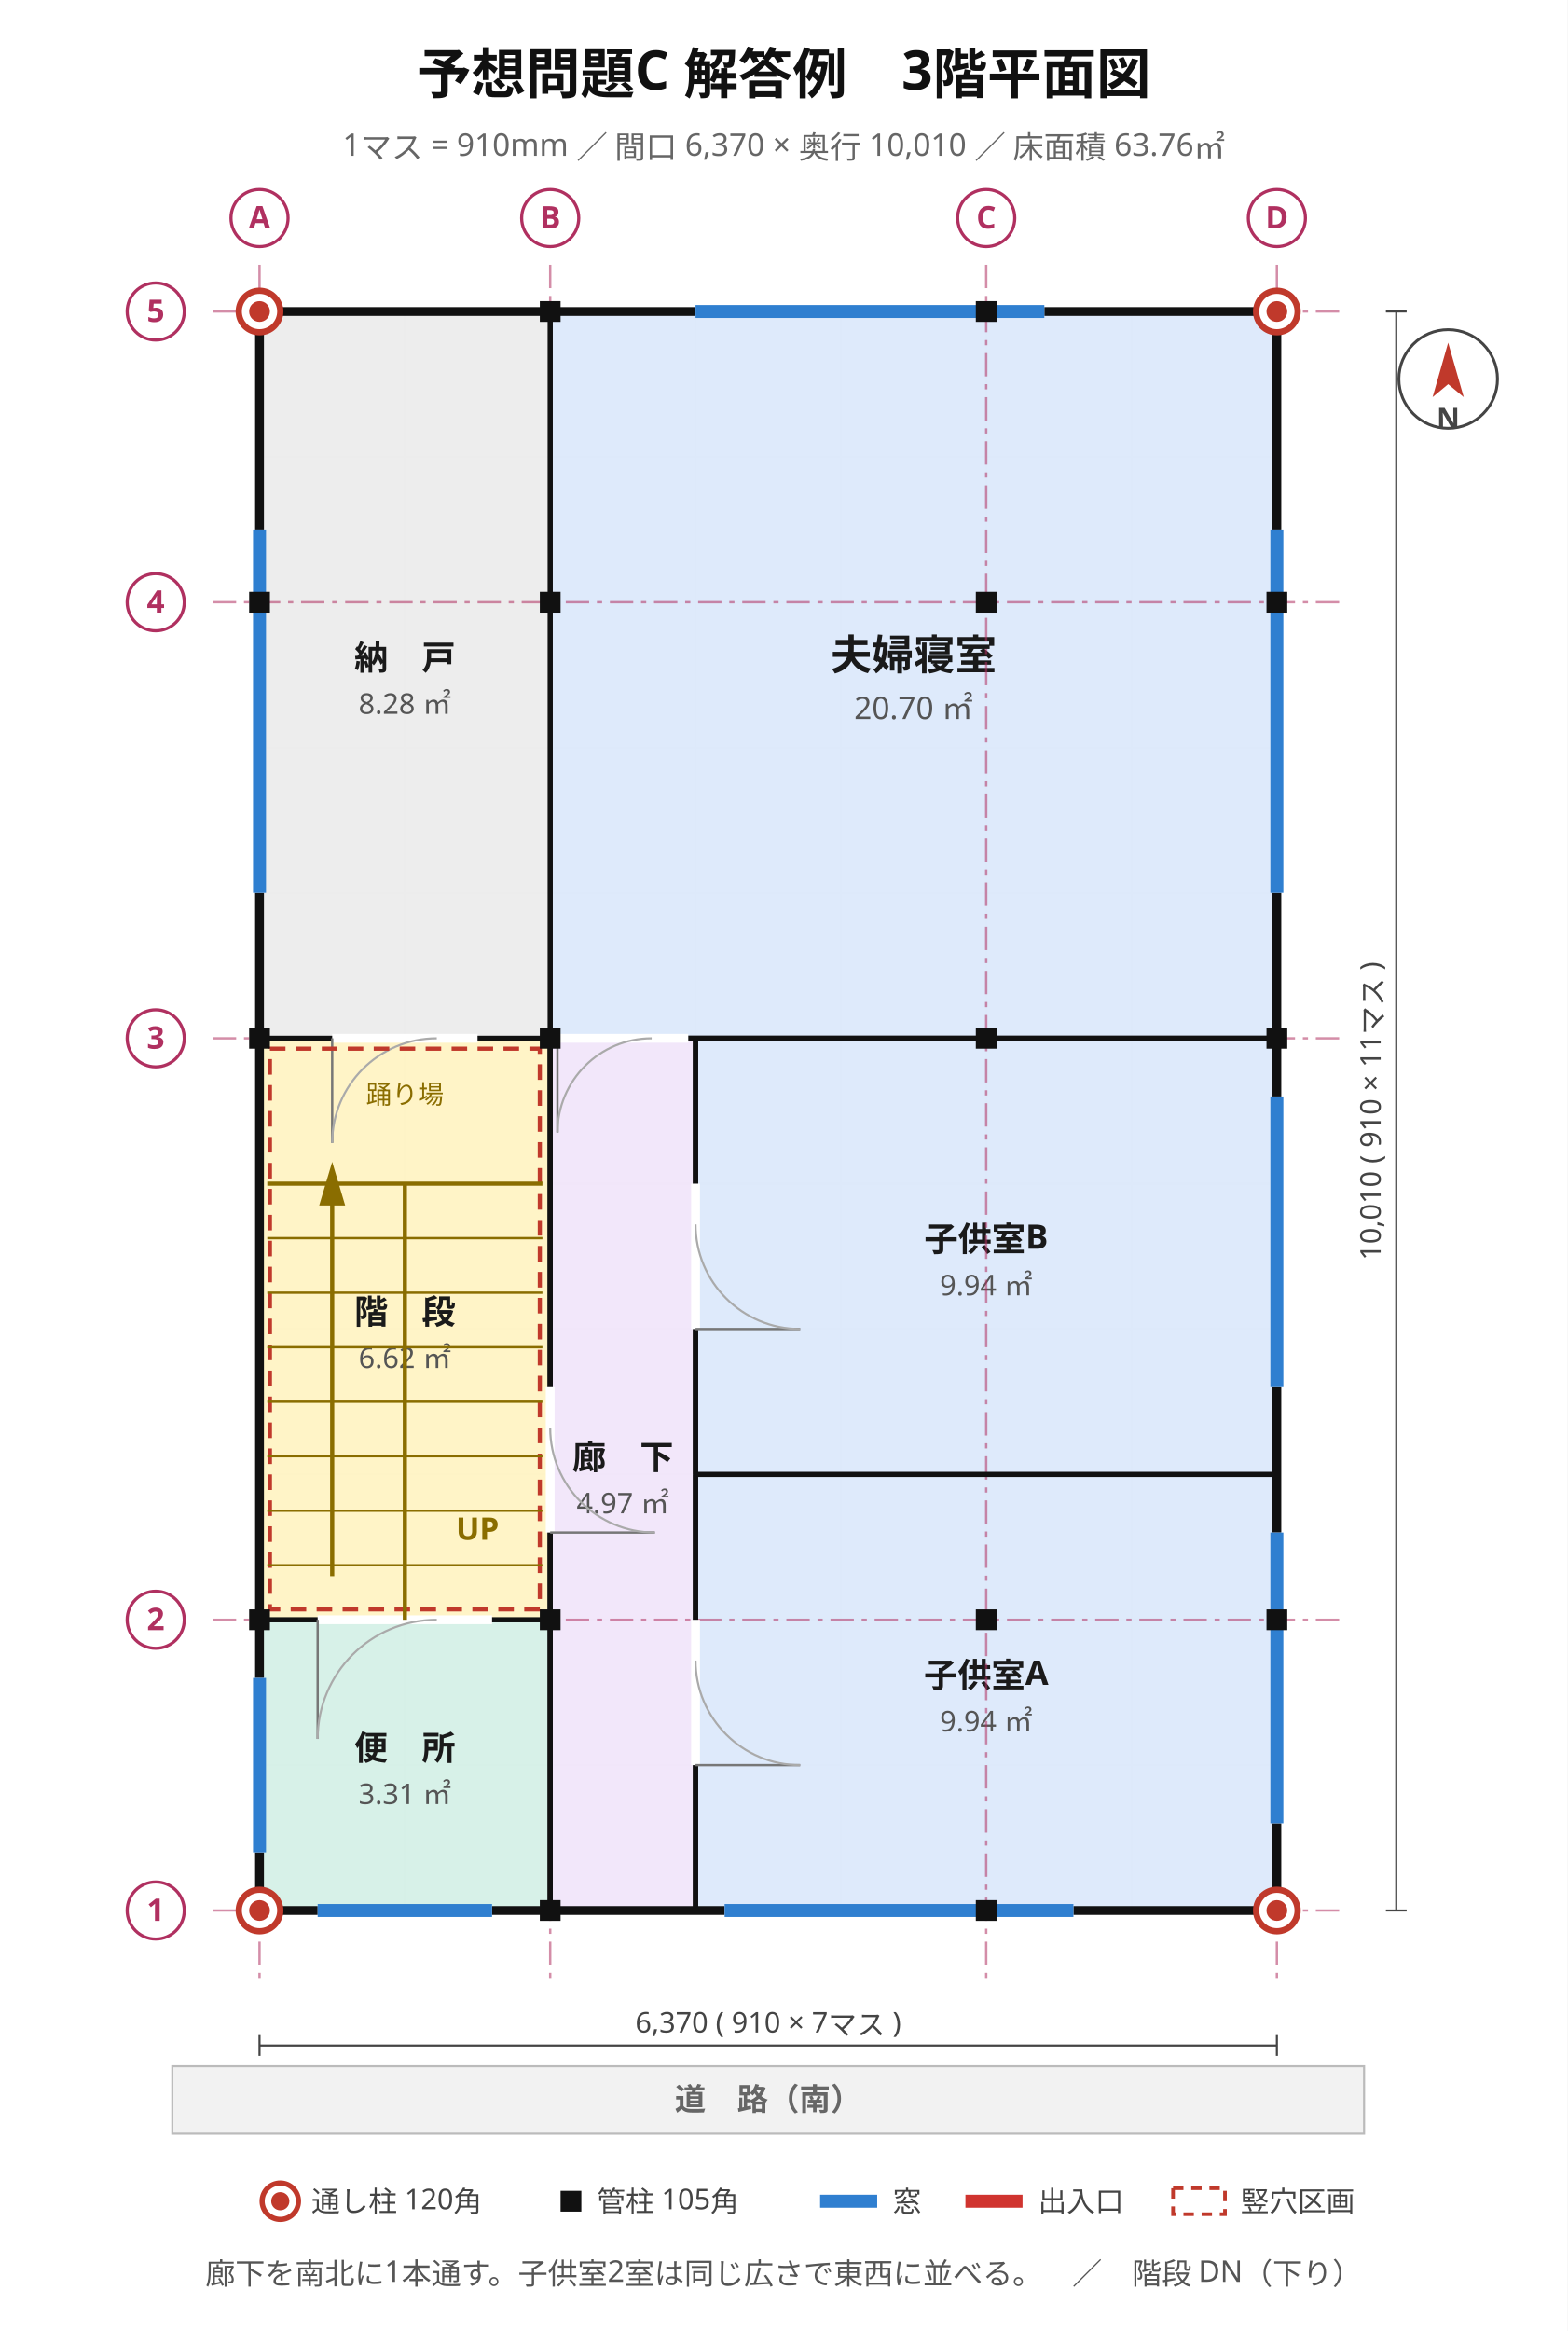
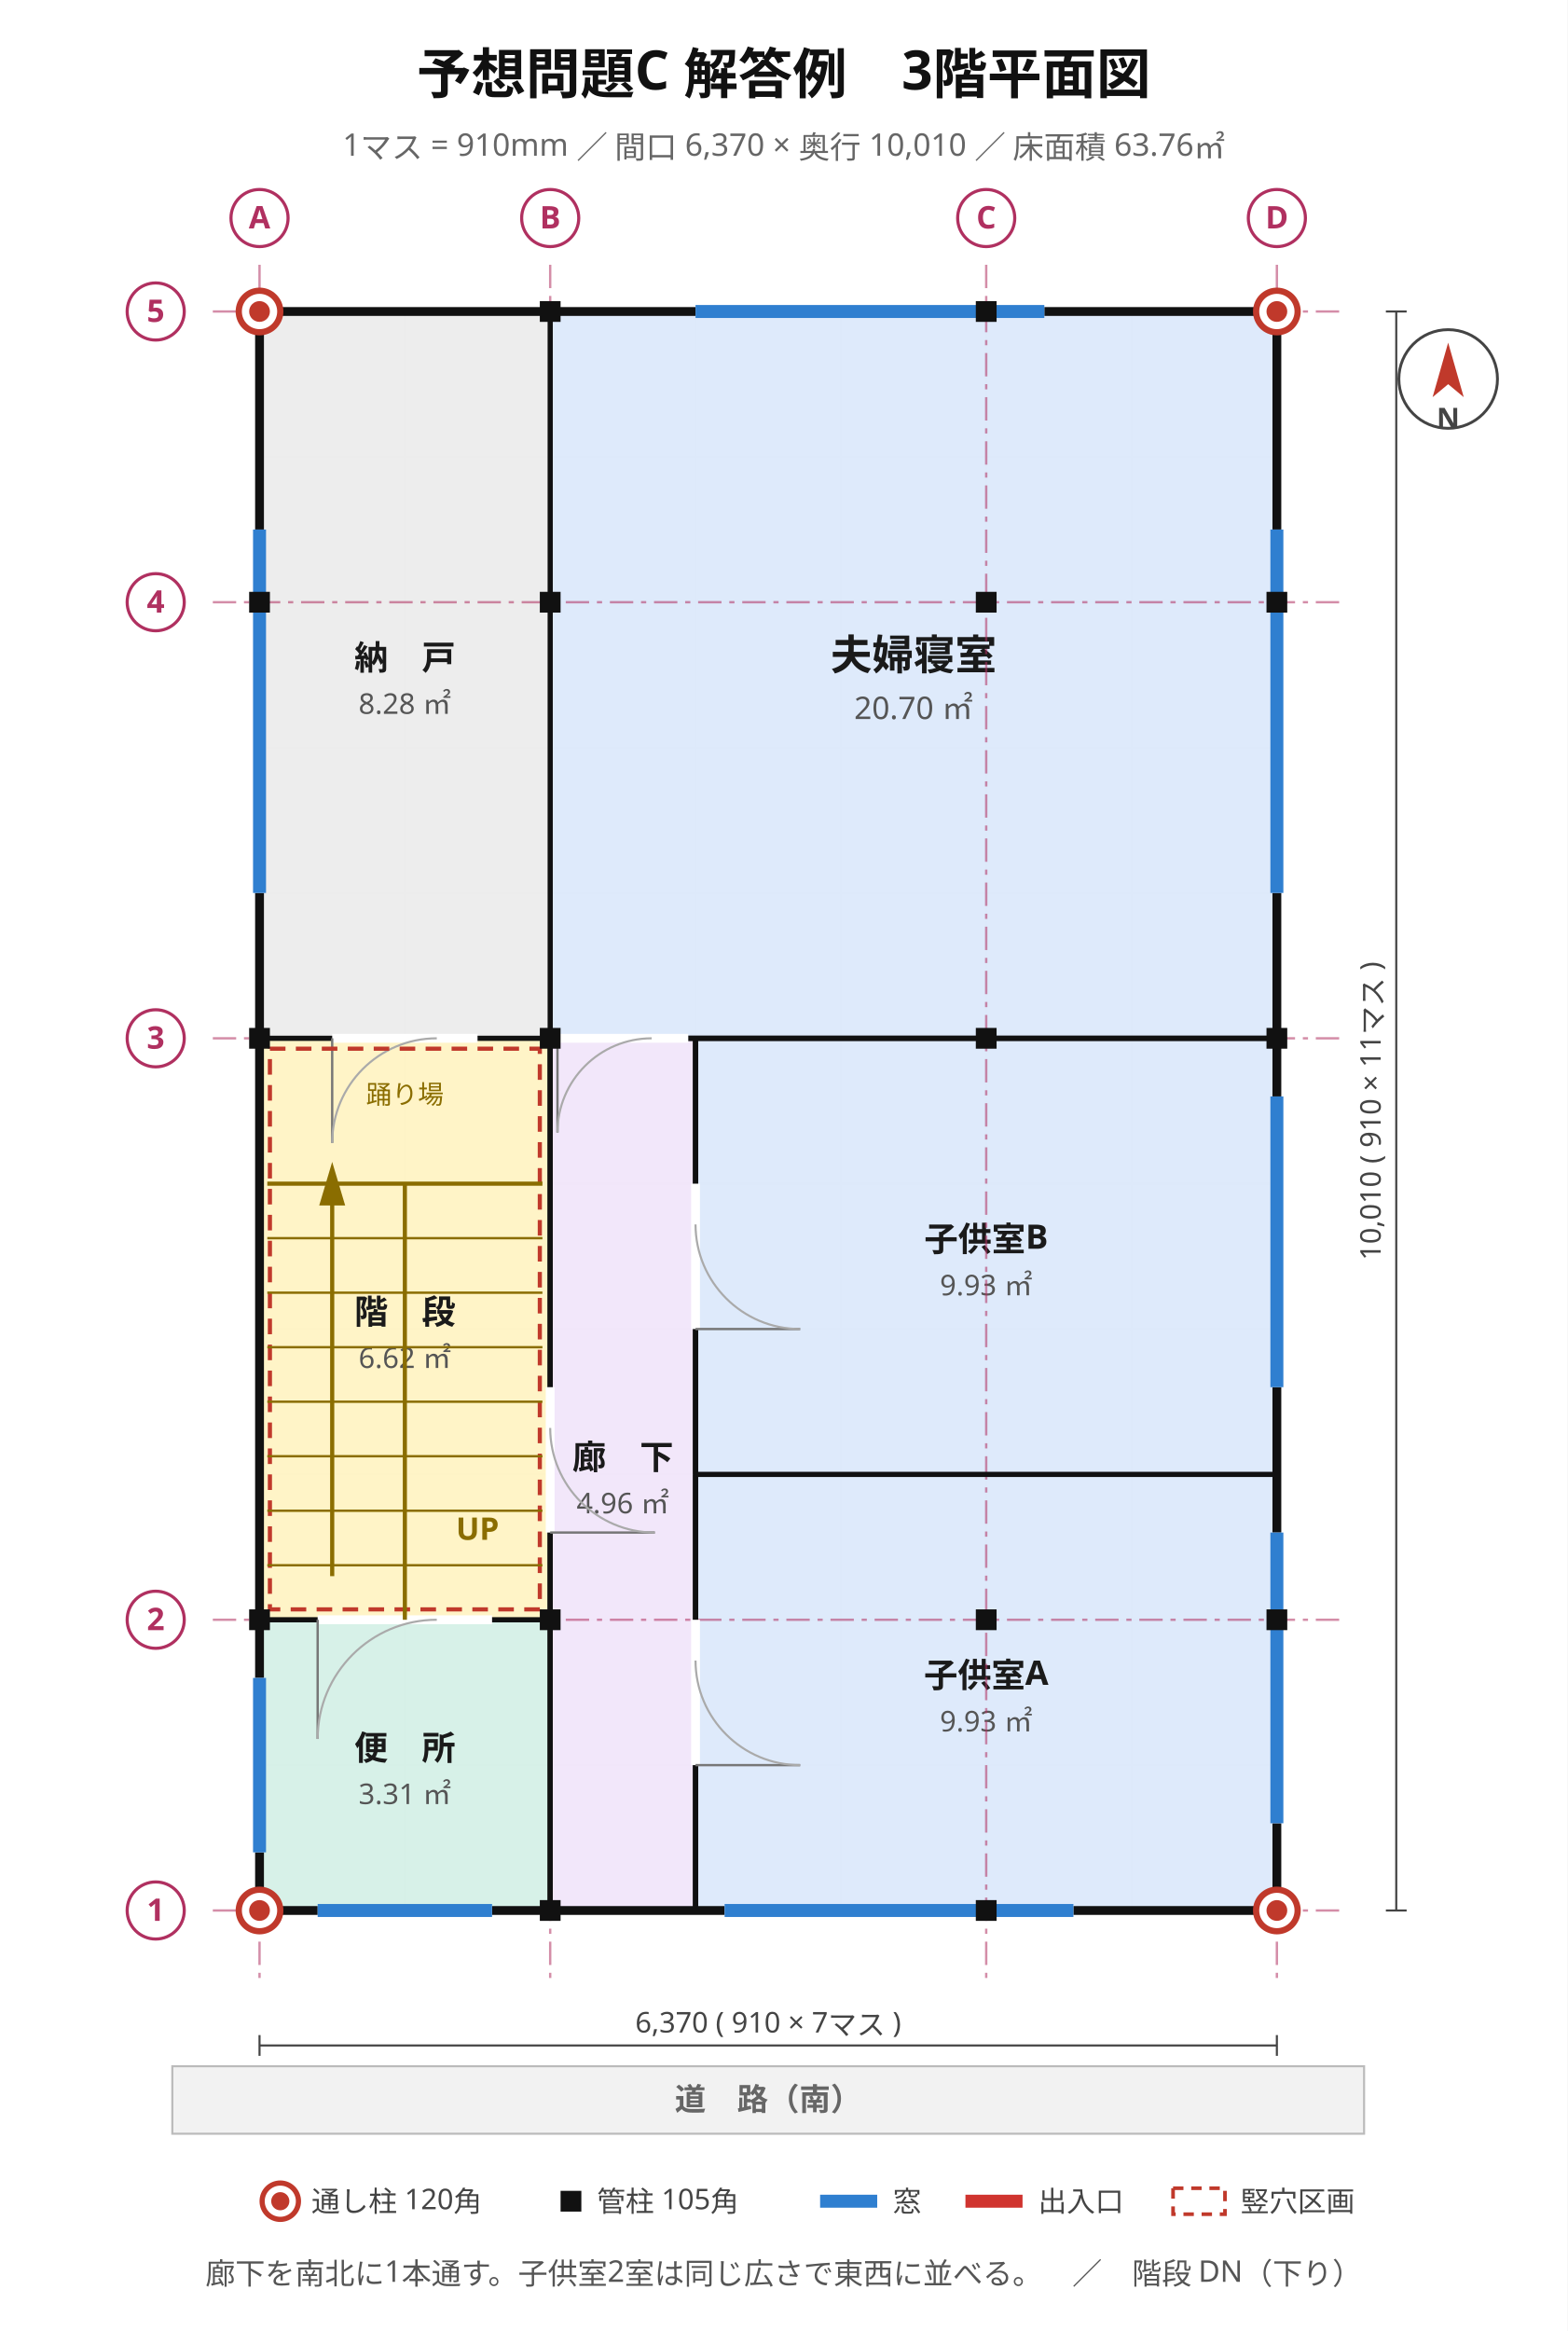
<svg xmlns="http://www.w3.org/2000/svg" viewBox="0 0 604 898" width="604" height="898" font-family="'Hiragino Sans','Hiragino Kaku Gothic ProN','Noto Sans JP','Yu Gothic',Meiryo,'IPAGothic',sans-serif">
  <rect width="604" height="898" fill="#ffffff" />
  <text x="302" y="36" font-size="21" text-anchor="middle" fill="#111" font-weight="700" font-family="'Hiragino Sans','Hiragino Kaku Gothic ProN','Noto Sans JP','Yu Gothic',Meiryo,'IPAGothic',sans-serif">予想問題C 解答例　3階平面図</text>
  <text x="302" y="60" font-size="12" text-anchor="middle" fill="#666" font-weight="400" font-family="'Hiragino Sans','Hiragino Kaku Gothic ProN','Noto Sans JP','Yu Gothic',Meiryo,'IPAGothic',sans-serif">1マス = 910mm ／ 間口 6,370 × 奥行 10,010 ／ 床面積 63.76㎡</text>
  <line x1="100" y1="120" x2="100" y2="736" stroke="#e8e8e8" stroke-width="0.7" />
  <line x1="156" y1="120" x2="156" y2="736" stroke="#e8e8e8" stroke-width="0.7" />
  <line x1="212" y1="120" x2="212" y2="736" stroke="#e8e8e8" stroke-width="0.7" />
  <line x1="268" y1="120" x2="268" y2="736" stroke="#e8e8e8" stroke-width="0.7" />
  <line x1="324" y1="120" x2="324" y2="736" stroke="#e8e8e8" stroke-width="0.7" />
  <line x1="380" y1="120" x2="380" y2="736" stroke="#e8e8e8" stroke-width="0.7" />
  <line x1="436" y1="120" x2="436" y2="736" stroke="#e8e8e8" stroke-width="0.7" />
  <line x1="492" y1="120" x2="492" y2="736" stroke="#e8e8e8" stroke-width="0.7" />
  <line x1="100" y1="736" x2="492" y2="736" stroke="#e8e8e8" stroke-width="0.7" />
  <line x1="100" y1="680" x2="492" y2="680" stroke="#e8e8e8" stroke-width="0.7" />
  <line x1="100" y1="624" x2="492" y2="624" stroke="#e8e8e8" stroke-width="0.7" />
  <line x1="100" y1="568" x2="492" y2="568" stroke="#e8e8e8" stroke-width="0.7" />
  <line x1="100" y1="512" x2="492" y2="512" stroke="#e8e8e8" stroke-width="0.7" />
  <line x1="100" y1="456" x2="492" y2="456" stroke="#e8e8e8" stroke-width="0.7" />
  <line x1="100" y1="400" x2="492" y2="400" stroke="#e8e8e8" stroke-width="0.7" />
  <line x1="100" y1="344" x2="492" y2="344" stroke="#e8e8e8" stroke-width="0.7" />
  <line x1="100" y1="288" x2="492" y2="288" stroke="#e8e8e8" stroke-width="0.7" />
  <line x1="100" y1="232" x2="492" y2="232" stroke="#e8e8e8" stroke-width="0.7" />
  <line x1="100" y1="176" x2="492" y2="176" stroke="#e8e8e8" stroke-width="0.7" />
  <line x1="100" y1="120" x2="492" y2="120" stroke="#e8e8e8" stroke-width="0.7" />
  <rect x="100" y="624" width="112" height="112" fill="#d5f0e7" stroke="#2f9077" stroke-width="1.2" opacity="0.95" />
  <text x="156" y="678" font-size="13" text-anchor="middle" fill="#1a1a1a" font-weight="700" font-family="'Hiragino Sans','Hiragino Kaku Gothic ProN','Noto Sans JP','Yu Gothic',Meiryo,'IPAGothic',sans-serif">便　所</text>
  <text x="156" y="695" font-size="11" text-anchor="middle" fill="#555" font-weight="400" font-family="'Hiragino Sans','Hiragino Kaku Gothic ProN','Noto Sans JP','Yu Gothic',Meiryo,'IPAGothic',sans-serif">3.31 ㎡</text>
  <rect x="100" y="400" width="112" height="224" fill="#fff3c4" stroke="#bb9508" stroke-width="1.2" opacity="0.95" />
  <text x="156" y="510" font-size="13" text-anchor="middle" fill="#1a1a1a" font-weight="700" font-family="'Hiragino Sans','Hiragino Kaku Gothic ProN','Noto Sans JP','Yu Gothic',Meiryo,'IPAGothic',sans-serif">階　段</text>
  <text x="156" y="527" font-size="11" text-anchor="middle" fill="#555" font-weight="400" font-family="'Hiragino Sans','Hiragino Kaku Gothic ProN','Noto Sans JP','Yu Gothic',Meiryo,'IPAGothic',sans-serif">6.62 ㎡</text>
  <rect x="100" y="120" width="112" height="280" fill="#ececec" stroke="#8a8a8a" stroke-width="1.2" opacity="0.95" />
  <text x="156" y="258" font-size="13" text-anchor="middle" fill="#1a1a1a" font-weight="700" font-family="'Hiragino Sans','Hiragino Kaku Gothic ProN','Noto Sans JP','Yu Gothic',Meiryo,'IPAGothic',sans-serif">納　戸</text>
  <text x="156" y="275" font-size="11" text-anchor="middle" fill="#555" font-weight="400" font-family="'Hiragino Sans','Hiragino Kaku Gothic ProN','Noto Sans JP','Yu Gothic',Meiryo,'IPAGothic',sans-serif">8.28 ㎡</text>
  <rect x="212" y="400" width="56" height="336" fill="#f1e6fa" stroke="#8b62b5" stroke-width="1.2" opacity="0.95" />
  <text x="240" y="566" font-size="13" text-anchor="middle" fill="#1a1a1a" font-weight="700" font-family="'Hiragino Sans','Hiragino Kaku Gothic ProN','Noto Sans JP','Yu Gothic',Meiryo,'IPAGothic',sans-serif">廊　下</text>
-   <text x="240" y="583" font-size="11" text-anchor="middle" fill="#555" font-weight="400" font-family="'Hiragino Sans','Hiragino Kaku Gothic ProN','Noto Sans JP','Yu Gothic',Meiryo,'IPAGothic',sans-serif">4.97 ㎡</text>
+   <text x="240" y="583" font-size="11" text-anchor="middle" fill="#555" font-weight="400" font-family="'Hiragino Sans','Hiragino Kaku Gothic ProN','Noto Sans JP','Yu Gothic',Meiryo,'IPAGothic',sans-serif">4.96 ㎡</text>
  <rect x="268" y="568" width="224" height="168" fill="#dce9fb" stroke="#4a76b8" stroke-width="1.2" opacity="0.95" />
  <text x="380" y="650" font-size="13" text-anchor="middle" fill="#1a1a1a" font-weight="700" font-family="'Hiragino Sans','Hiragino Kaku Gothic ProN','Noto Sans JP','Yu Gothic',Meiryo,'IPAGothic',sans-serif">子供室A</text>
-   <text x="380" y="667" font-size="11" text-anchor="middle" fill="#555" font-weight="400" font-family="'Hiragino Sans','Hiragino Kaku Gothic ProN','Noto Sans JP','Yu Gothic',Meiryo,'IPAGothic',sans-serif">9.94 ㎡</text>
+   <text x="380" y="667" font-size="11" text-anchor="middle" fill="#555" font-weight="400" font-family="'Hiragino Sans','Hiragino Kaku Gothic ProN','Noto Sans JP','Yu Gothic',Meiryo,'IPAGothic',sans-serif">9.93 ㎡</text>
  <rect x="268" y="400" width="224" height="168" fill="#dce9fb" stroke="#4a76b8" stroke-width="1.2" opacity="0.95" />
  <text x="380" y="482" font-size="13" text-anchor="middle" fill="#1a1a1a" font-weight="700" font-family="'Hiragino Sans','Hiragino Kaku Gothic ProN','Noto Sans JP','Yu Gothic',Meiryo,'IPAGothic',sans-serif">子供室B</text>
-   <text x="380" y="499" font-size="11" text-anchor="middle" fill="#555" font-weight="400" font-family="'Hiragino Sans','Hiragino Kaku Gothic ProN','Noto Sans JP','Yu Gothic',Meiryo,'IPAGothic',sans-serif">9.94 ㎡</text>
+   <text x="380" y="499" font-size="11" text-anchor="middle" fill="#555" font-weight="400" font-family="'Hiragino Sans','Hiragino Kaku Gothic ProN','Noto Sans JP','Yu Gothic',Meiryo,'IPAGothic',sans-serif">9.93 ㎡</text>
  <rect x="212" y="120" width="280" height="280" fill="#dce9fb" stroke="#4a76b8" stroke-width="1.2" opacity="0.95" />
  <text x="352" y="258" font-size="16" text-anchor="middle" fill="#1a1a1a" font-weight="700" font-family="'Hiragino Sans','Hiragino Kaku Gothic ProN','Noto Sans JP','Yu Gothic',Meiryo,'IPAGothic',sans-serif">夫婦寝室</text>
  <text x="352" y="277" font-size="12" text-anchor="middle" fill="#555" font-weight="400" font-family="'Hiragino Sans','Hiragino Kaku Gothic ProN','Noto Sans JP','Yu Gothic',Meiryo,'IPAGothic',sans-serif">20.70 ㎡</text>
  <line x1="100" y1="102" x2="100" y2="762" stroke="#b03060" stroke-width="0.9" stroke-dasharray="9 3 2 3" opacity="0.55" />
  <line x1="212" y1="102" x2="212" y2="762" stroke="#b03060" stroke-width="0.9" stroke-dasharray="9 3 2 3" opacity="0.55" />
  <line x1="380" y1="102" x2="380" y2="762" stroke="#b03060" stroke-width="0.9" stroke-dasharray="9 3 2 3" opacity="0.55" />
  <line x1="492" y1="102" x2="492" y2="762" stroke="#b03060" stroke-width="0.9" stroke-dasharray="9 3 2 3" opacity="0.55" />
  <line x1="82" y1="736" x2="518" y2="736" stroke="#b03060" stroke-width="0.9" stroke-dasharray="9 3 2 3" opacity="0.55" />
  <line x1="82" y1="624" x2="518" y2="624" stroke="#b03060" stroke-width="0.9" stroke-dasharray="9 3 2 3" opacity="0.55" />
  <line x1="82" y1="400" x2="518" y2="400" stroke="#b03060" stroke-width="0.9" stroke-dasharray="9 3 2 3" opacity="0.55" />
  <line x1="82" y1="232" x2="518" y2="232" stroke="#b03060" stroke-width="0.9" stroke-dasharray="9 3 2 3" opacity="0.55" />
  <line x1="82" y1="120" x2="518" y2="120" stroke="#b03060" stroke-width="0.9" stroke-dasharray="9 3 2 3" opacity="0.55" />
  <rect x="100" y="120" width="392" height="616" stroke="#111" stroke-width="3.4" fill="none" />
  <line x1="279.2" y1="736" x2="413.6" y2="736" stroke="#ffffff" stroke-width="4.2" />
  <line x1="279.2" y1="736" x2="413.6" y2="736" stroke="#2f7fd0" stroke-width="5.0" />
  <line x1="122.4" y1="736" x2="189.6" y2="736" stroke="#ffffff" stroke-width="4.2" />
  <line x1="122.4" y1="736" x2="189.6" y2="736" stroke="#2f7fd0" stroke-width="5.0" />
  <line x1="268" y1="120" x2="402.4" y2="120" stroke="#ffffff" stroke-width="4.2" />
  <line x1="268" y1="120" x2="402.4" y2="120" stroke="#2f7fd0" stroke-width="5.0" />
  <line x1="100" y1="713.6" x2="100" y2="646.4" stroke="#ffffff" stroke-width="4.2" />
  <line x1="100" y1="713.6" x2="100" y2="646.4" stroke="#2f7fd0" stroke-width="5.0" />
  <line x1="100" y1="344" x2="100" y2="204" stroke="#ffffff" stroke-width="4.2" />
  <line x1="100" y1="344" x2="100" y2="204" stroke="#2f7fd0" stroke-width="5.0" />
  <line x1="492" y1="702.4" x2="492" y2="590.4" stroke="#ffffff" stroke-width="4.2" />
  <line x1="492" y1="702.4" x2="492" y2="590.4" stroke="#2f7fd0" stroke-width="5.0" />
  <line x1="492" y1="534.4" x2="492" y2="422.4" stroke="#ffffff" stroke-width="4.2" />
  <line x1="492" y1="534.4" x2="492" y2="422.4" stroke="#2f7fd0" stroke-width="5.0" />
  <line x1="492" y1="344" x2="492" y2="204" stroke="#ffffff" stroke-width="4.2" />
  <line x1="492" y1="344" x2="492" y2="204" stroke="#2f7fd0" stroke-width="5.0" />
+   <line x1="212" y1="400" x2="492" y2="400" stroke="#111" stroke-width="2.0" />
+   <line x1="268" y1="568" x2="268" y2="400" stroke="#111" stroke-width="2.0" />
+   <line x1="212" y1="736" x2="212" y2="624" stroke="#111" stroke-width="2.0" />
+   <line x1="212" y1="400" x2="268" y2="400" stroke="#111" stroke-width="2.0" />
+   <line x1="268" y1="736" x2="268" y2="568" stroke="#111" stroke-width="2.0" />
+   <line x1="212" y1="400" x2="212" y2="120" stroke="#111" stroke-width="2.0" />
+   <line x1="268" y1="736" x2="268" y2="400" stroke="#111" stroke-width="2.0" />
+   <line x1="100" y1="400" x2="212" y2="400" stroke="#111" stroke-width="2.0" />
+   <line x1="268" y1="400" x2="492" y2="400" stroke="#111" stroke-width="2.0" />
  <line x1="212" y1="736" x2="212" y2="400" stroke="#111" stroke-width="2.0" />
  <line x1="268" y1="568" x2="492" y2="568" stroke="#111" stroke-width="2.0" />
  <line x1="100" y1="624" x2="212" y2="624" stroke="#111" stroke-width="2.0" />
  <line x1="212" y1="624" x2="212" y2="400" stroke="#111" stroke-width="2.0" />
-   <line x1="212" y1="736" x2="212" y2="624" stroke="#111" stroke-width="2.0" />
-   <line x1="212" y1="400" x2="492" y2="400" stroke="#111" stroke-width="2.0" />
-   <line x1="268" y1="568" x2="268" y2="400" stroke="#111" stroke-width="2.0" />
-   <line x1="212" y1="400" x2="268" y2="400" stroke="#111" stroke-width="2.0" />
-   <line x1="268" y1="736" x2="268" y2="568" stroke="#111" stroke-width="2.0" />
-   <line x1="268" y1="736" x2="268" y2="400" stroke="#111" stroke-width="2.0" />
-   <line x1="212" y1="400" x2="212" y2="120" stroke="#111" stroke-width="2.0" />
-   <line x1="268" y1="400" x2="492" y2="400" stroke="#111" stroke-width="2.0" />
-   <line x1="100" y1="400" x2="212" y2="400" stroke="#111" stroke-width="2.0" />
  <line x1="122.4" y1="624" x2="189.6" y2="624" stroke="#ffffff" stroke-width="3.4" />
  <line x1="122.4" y1="624" x2="122.4" y2="669.92" stroke="#777" stroke-width="0.9" />
  <path d="M 122.4 669.9 A 45.9 45.9 0 0 1 168.3 624.0" stroke="#aaa" stroke-width="0.8" fill="none" />
  <line x1="212" y1="590.4" x2="212" y2="534.4" stroke="#ffffff" stroke-width="3.4" />
  <line x1="212" y1="590.4" x2="252.32" y2="590.4" stroke="#777" stroke-width="0.9" />
  <path d="M 252.3 590.4 A 40.3 40.3 0 0 1 212.0 550.1" stroke="#aaa" stroke-width="0.8" fill="none" />
  <line x1="268" y1="680" x2="268" y2="624" stroke="#ffffff" stroke-width="3.4" />
  <line x1="268" y1="680" x2="308.32" y2="680" stroke="#777" stroke-width="0.9" />
  <path d="M 308.3 680.0 A 40.3 40.3 0 0 1 268.0 639.7" stroke="#aaa" stroke-width="0.8" fill="none" />
  <line x1="268" y1="512" x2="268" y2="456" stroke="#ffffff" stroke-width="3.4" />
  <line x1="268" y1="512" x2="308.32" y2="512" stroke="#777" stroke-width="0.9" />
  <path d="M 308.3 512.0 A 40.3 40.3 0 0 1 268.0 471.7" stroke="#aaa" stroke-width="0.8" fill="none" />
  <line x1="214.8" y1="400" x2="265.2" y2="400" stroke="#ffffff" stroke-width="3.4" />
  <line x1="214.8" y1="400" x2="214.8" y2="436.29" stroke="#777" stroke-width="0.9" />
  <path d="M 214.8 436.3 A 36.3 36.3 0 0 1 251.1 400.0" stroke="#aaa" stroke-width="0.8" fill="none" />
  <line x1="128" y1="400" x2="184" y2="400" stroke="#ffffff" stroke-width="3.4" />
  <line x1="128" y1="400" x2="128" y2="440.32" stroke="#777" stroke-width="0.9" />
  <path d="M 128.0 440.3 A 40.3 40.3 0 0 1 168.3 400.0" stroke="#aaa" stroke-width="0.8" fill="none" />
  <rect x="104" y="404" width="104" height="216" fill="none" stroke="#c0392b" stroke-width="1.6" stroke-dasharray="6 4" />
  <line x1="156" y1="624" x2="156" y2="456" stroke="#8a6d00" stroke-width="1.6" />
  <line x1="103" y1="603" x2="156" y2="603" stroke="#8a6d00" stroke-width="0.9" />
  <line x1="156" y1="603" x2="209" y2="603" stroke="#8a6d00" stroke-width="0.9" />
  <line x1="103" y1="582" x2="156" y2="582" stroke="#8a6d00" stroke-width="0.9" />
  <line x1="156" y1="582" x2="209" y2="582" stroke="#8a6d00" stroke-width="0.9" />
  <line x1="103" y1="561" x2="156" y2="561" stroke="#8a6d00" stroke-width="0.9" />
  <line x1="156" y1="561" x2="209" y2="561" stroke="#8a6d00" stroke-width="0.9" />
  <line x1="103" y1="540" x2="156" y2="540" stroke="#8a6d00" stroke-width="0.9" />
  <line x1="156" y1="540" x2="209" y2="540" stroke="#8a6d00" stroke-width="0.9" />
  <line x1="103" y1="519" x2="156" y2="519" stroke="#8a6d00" stroke-width="0.9" />
  <line x1="156" y1="519" x2="209" y2="519" stroke="#8a6d00" stroke-width="0.9" />
  <line x1="103" y1="498" x2="156" y2="498" stroke="#8a6d00" stroke-width="0.9" />
  <line x1="156" y1="498" x2="209" y2="498" stroke="#8a6d00" stroke-width="0.9" />
  <line x1="103" y1="477" x2="156" y2="477" stroke="#8a6d00" stroke-width="0.9" />
  <line x1="156" y1="477" x2="209" y2="477" stroke="#8a6d00" stroke-width="0.9" />
  <line x1="103" y1="456" x2="209" y2="456" stroke="#8a6d00" stroke-width="1.6" />
  <text x="156" y="425.2" font-size="10" text-anchor="middle" fill="#8a6d00" font-weight="400" font-family="'Hiragino Sans','Hiragino Kaku Gothic ProN','Noto Sans JP','Yu Gothic',Meiryo,'IPAGothic',sans-serif">踊り場</text>
  <line x1="128" y1="607.2" x2="128" y2="461.6" stroke="#8a6d00" stroke-width="1.6" />
  <polygon points="128,447.6 123,464.4 133,464.4" fill="#8a6d00" />
  <text x="184" y="593.2" font-size="12" text-anchor="middle" fill="#8a6d00" font-weight="700" font-family="'Hiragino Sans','Hiragino Kaku Gothic ProN','Noto Sans JP','Yu Gothic',Meiryo,'IPAGothic',sans-serif">UP</text>
  <rect x="208" y="732" width="8" height="8" fill="#111" />
  <rect x="376" y="732" width="8" height="8" fill="#111" />
  <rect x="96" y="620" width="8" height="8" fill="#111" />
  <rect x="488" y="620" width="8" height="8" fill="#111" />
  <rect x="96" y="396" width="8" height="8" fill="#111" />
  <rect x="488" y="396" width="8" height="8" fill="#111" />
  <rect x="96" y="228" width="8" height="8" fill="#111" />
  <rect x="488" y="228" width="8" height="8" fill="#111" />
  <rect x="208" y="116" width="8" height="8" fill="#111" />
  <rect x="376" y="116" width="8" height="8" fill="#111" />
  <rect x="208" y="620" width="8" height="8" fill="#111" />
  <rect x="376" y="620" width="8" height="8" fill="#111" />
  <rect x="208" y="396" width="8" height="8" fill="#111" />
  <rect x="376" y="396" width="8" height="8" fill="#111" />
  <rect x="208" y="228" width="8" height="8" fill="#111" />
  <rect x="376" y="228" width="8" height="8" fill="#111" />
  <circle cx="100" cy="736" r="8" fill="#ffffff" stroke="#c0392b" stroke-width="2.4" />
  <circle cx="100" cy="736" r="4" fill="#c0392b" />
  <circle cx="492" cy="736" r="8" fill="#ffffff" stroke="#c0392b" stroke-width="2.4" />
  <circle cx="492" cy="736" r="4" fill="#c0392b" />
  <circle cx="100" cy="120" r="8" fill="#ffffff" stroke="#c0392b" stroke-width="2.4" />
  <circle cx="100" cy="120" r="4" fill="#c0392b" />
  <circle cx="492" cy="120" r="8" fill="#ffffff" stroke="#c0392b" stroke-width="2.4" />
  <circle cx="492" cy="120" r="4" fill="#c0392b" />
  <circle cx="100" cy="84" r="11" fill="#ffffff" stroke="#b03060" stroke-width="1.2" />
  <text x="100" y="88" font-size="12" text-anchor="middle" fill="#b03060" font-weight="700" font-family="'Hiragino Sans','Hiragino Kaku Gothic ProN','Noto Sans JP','Yu Gothic',Meiryo,'IPAGothic',sans-serif">A</text>
  <circle cx="212" cy="84" r="11" fill="#ffffff" stroke="#b03060" stroke-width="1.2" />
  <text x="212" y="88" font-size="12" text-anchor="middle" fill="#b03060" font-weight="700" font-family="'Hiragino Sans','Hiragino Kaku Gothic ProN','Noto Sans JP','Yu Gothic',Meiryo,'IPAGothic',sans-serif">B</text>
  <circle cx="380" cy="84" r="11" fill="#ffffff" stroke="#b03060" stroke-width="1.2" />
  <text x="380" y="88" font-size="12" text-anchor="middle" fill="#b03060" font-weight="700" font-family="'Hiragino Sans','Hiragino Kaku Gothic ProN','Noto Sans JP','Yu Gothic',Meiryo,'IPAGothic',sans-serif">C</text>
  <circle cx="492" cy="84" r="11" fill="#ffffff" stroke="#b03060" stroke-width="1.2" />
  <text x="492" y="88" font-size="12" text-anchor="middle" fill="#b03060" font-weight="700" font-family="'Hiragino Sans','Hiragino Kaku Gothic ProN','Noto Sans JP','Yu Gothic',Meiryo,'IPAGothic',sans-serif">D</text>
  <circle cx="60" cy="736" r="11" fill="#ffffff" stroke="#b03060" stroke-width="1.2" />
  <text x="60" y="740" font-size="12" text-anchor="middle" fill="#b03060" font-weight="700" font-family="'Hiragino Sans','Hiragino Kaku Gothic ProN','Noto Sans JP','Yu Gothic',Meiryo,'IPAGothic',sans-serif">1</text>
  <circle cx="60" cy="624" r="11" fill="#ffffff" stroke="#b03060" stroke-width="1.2" />
  <text x="60" y="628" font-size="12" text-anchor="middle" fill="#b03060" font-weight="700" font-family="'Hiragino Sans','Hiragino Kaku Gothic ProN','Noto Sans JP','Yu Gothic',Meiryo,'IPAGothic',sans-serif">2</text>
  <circle cx="60" cy="400" r="11" fill="#ffffff" stroke="#b03060" stroke-width="1.2" />
  <text x="60" y="404" font-size="12" text-anchor="middle" fill="#b03060" font-weight="700" font-family="'Hiragino Sans','Hiragino Kaku Gothic ProN','Noto Sans JP','Yu Gothic',Meiryo,'IPAGothic',sans-serif">3</text>
  <circle cx="60" cy="232" r="11" fill="#ffffff" stroke="#b03060" stroke-width="1.2" />
  <text x="60" y="236" font-size="12" text-anchor="middle" fill="#b03060" font-weight="700" font-family="'Hiragino Sans','Hiragino Kaku Gothic ProN','Noto Sans JP','Yu Gothic',Meiryo,'IPAGothic',sans-serif">4</text>
  <circle cx="60" cy="120" r="11" fill="#ffffff" stroke="#b03060" stroke-width="1.2" />
  <text x="60" y="124" font-size="12" text-anchor="middle" fill="#b03060" font-weight="700" font-family="'Hiragino Sans','Hiragino Kaku Gothic ProN','Noto Sans JP','Yu Gothic',Meiryo,'IPAGothic',sans-serif">5</text>
  <line x1="100" y1="788" x2="492" y2="788" stroke="#444" stroke-width="0.8" />
  <line x1="100" y1="784" x2="100" y2="792" stroke="#444" stroke-width="0.8" />
  <line x1="492" y1="784" x2="492" y2="792" stroke="#444" stroke-width="0.8" />
  <text x="296" y="783" font-size="11" text-anchor="middle" fill="#444" font-weight="400" font-family="'Hiragino Sans','Hiragino Kaku Gothic ProN','Noto Sans JP','Yu Gothic',Meiryo,'IPAGothic',sans-serif">6,370  ( 910 × 7マス )</text>
  <line x1="538" y1="736" x2="538" y2="120" stroke="#444" stroke-width="0.8" />
  <line x1="534" y1="736" x2="542" y2="736" stroke="#444" stroke-width="0.8" />
  <line x1="534" y1="120" x2="542" y2="120" stroke="#444" stroke-width="0.8" />
  <g transform="translate(532,428) rotate(-90)">
    <text x="0" y="0" font-size="11" text-anchor="middle" fill="#444" font-weight="400" font-family="'Hiragino Sans','Hiragino Kaku Gothic ProN','Noto Sans JP','Yu Gothic',Meiryo,'IPAGothic',sans-serif">10,010  ( 910 × 11マス )</text>
  </g>
  <circle cx="558" cy="146" r="19" fill="#ffffff" stroke="#444" stroke-width="1.1" />
  <polygon points="558,132 552,153 558,148 564,153" fill="#c0392b" />
  <text x="558" y="165" font-size="11" text-anchor="middle" fill="#444" font-weight="700" font-family="'Hiragino Sans','Hiragino Kaku Gothic ProN','Noto Sans JP','Yu Gothic',Meiryo,'IPAGothic',sans-serif">N</text>
  <rect x="66.4" y="796" width="459.2" height="26" fill="#f2f2f2" stroke="#bbb" stroke-width="0.8" />
  <text x="296" y="813" font-size="12" text-anchor="middle" fill="#666" font-weight="700" font-family="'Hiragino Sans','Hiragino Kaku Gothic ProN','Noto Sans JP','Yu Gothic',Meiryo,'IPAGothic',sans-serif">道　路（南）</text>
  <circle cx="108" cy="848" r="7" fill="#ffffff" stroke="#c0392b" stroke-width="2.0" />
  <circle cx="108" cy="848" r="3.5" fill="#c0392b" />
  <text x="120" y="852" font-size="11" text-anchor="start" fill="#444" font-weight="400" font-family="'Hiragino Sans','Hiragino Kaku Gothic ProN','Noto Sans JP','Yu Gothic',Meiryo,'IPAGothic',sans-serif">通し柱 120角</text>
  <rect x="216" y="844" width="8" height="8" fill="#111" />
  <text x="230" y="852" font-size="11" text-anchor="start" fill="#444" font-weight="400" font-family="'Hiragino Sans','Hiragino Kaku Gothic ProN','Noto Sans JP','Yu Gothic',Meiryo,'IPAGothic',sans-serif">管柱 105角</text>
  <line x1="316" y1="848" x2="338" y2="848" stroke="#2f7fd0" stroke-width="5" />
  <text x="344" y="852" font-size="11" text-anchor="start" fill="#444" font-weight="400" font-family="'Hiragino Sans','Hiragino Kaku Gothic ProN','Noto Sans JP','Yu Gothic',Meiryo,'IPAGothic',sans-serif">窓</text>
  <line x1="372" y1="848" x2="394" y2="848" stroke="#d0342f" stroke-width="5" />
  <text x="400" y="852" font-size="11" text-anchor="start" fill="#444" font-weight="400" font-family="'Hiragino Sans','Hiragino Kaku Gothic ProN','Noto Sans JP','Yu Gothic',Meiryo,'IPAGothic',sans-serif">出入口</text>
  <rect x="452" y="843" width="20" height="10" fill="none" stroke="#c0392b" stroke-width="1.4" stroke-dasharray="4 3" />
  <text x="478" y="852" font-size="11" text-anchor="start" fill="#444" font-weight="400" font-family="'Hiragino Sans','Hiragino Kaku Gothic ProN','Noto Sans JP','Yu Gothic',Meiryo,'IPAGothic',sans-serif">竪穴区画</text>
  <text x="302" y="880" font-size="11.5" text-anchor="middle" fill="#555" font-weight="400" font-family="'Hiragino Sans','Hiragino Kaku Gothic ProN','Noto Sans JP','Yu Gothic',Meiryo,'IPAGothic',sans-serif">廊下を南北に1本通す。子供室2室は同じ広さで東西に並べる。　／　階段 DN（下り）</text>
</svg>
